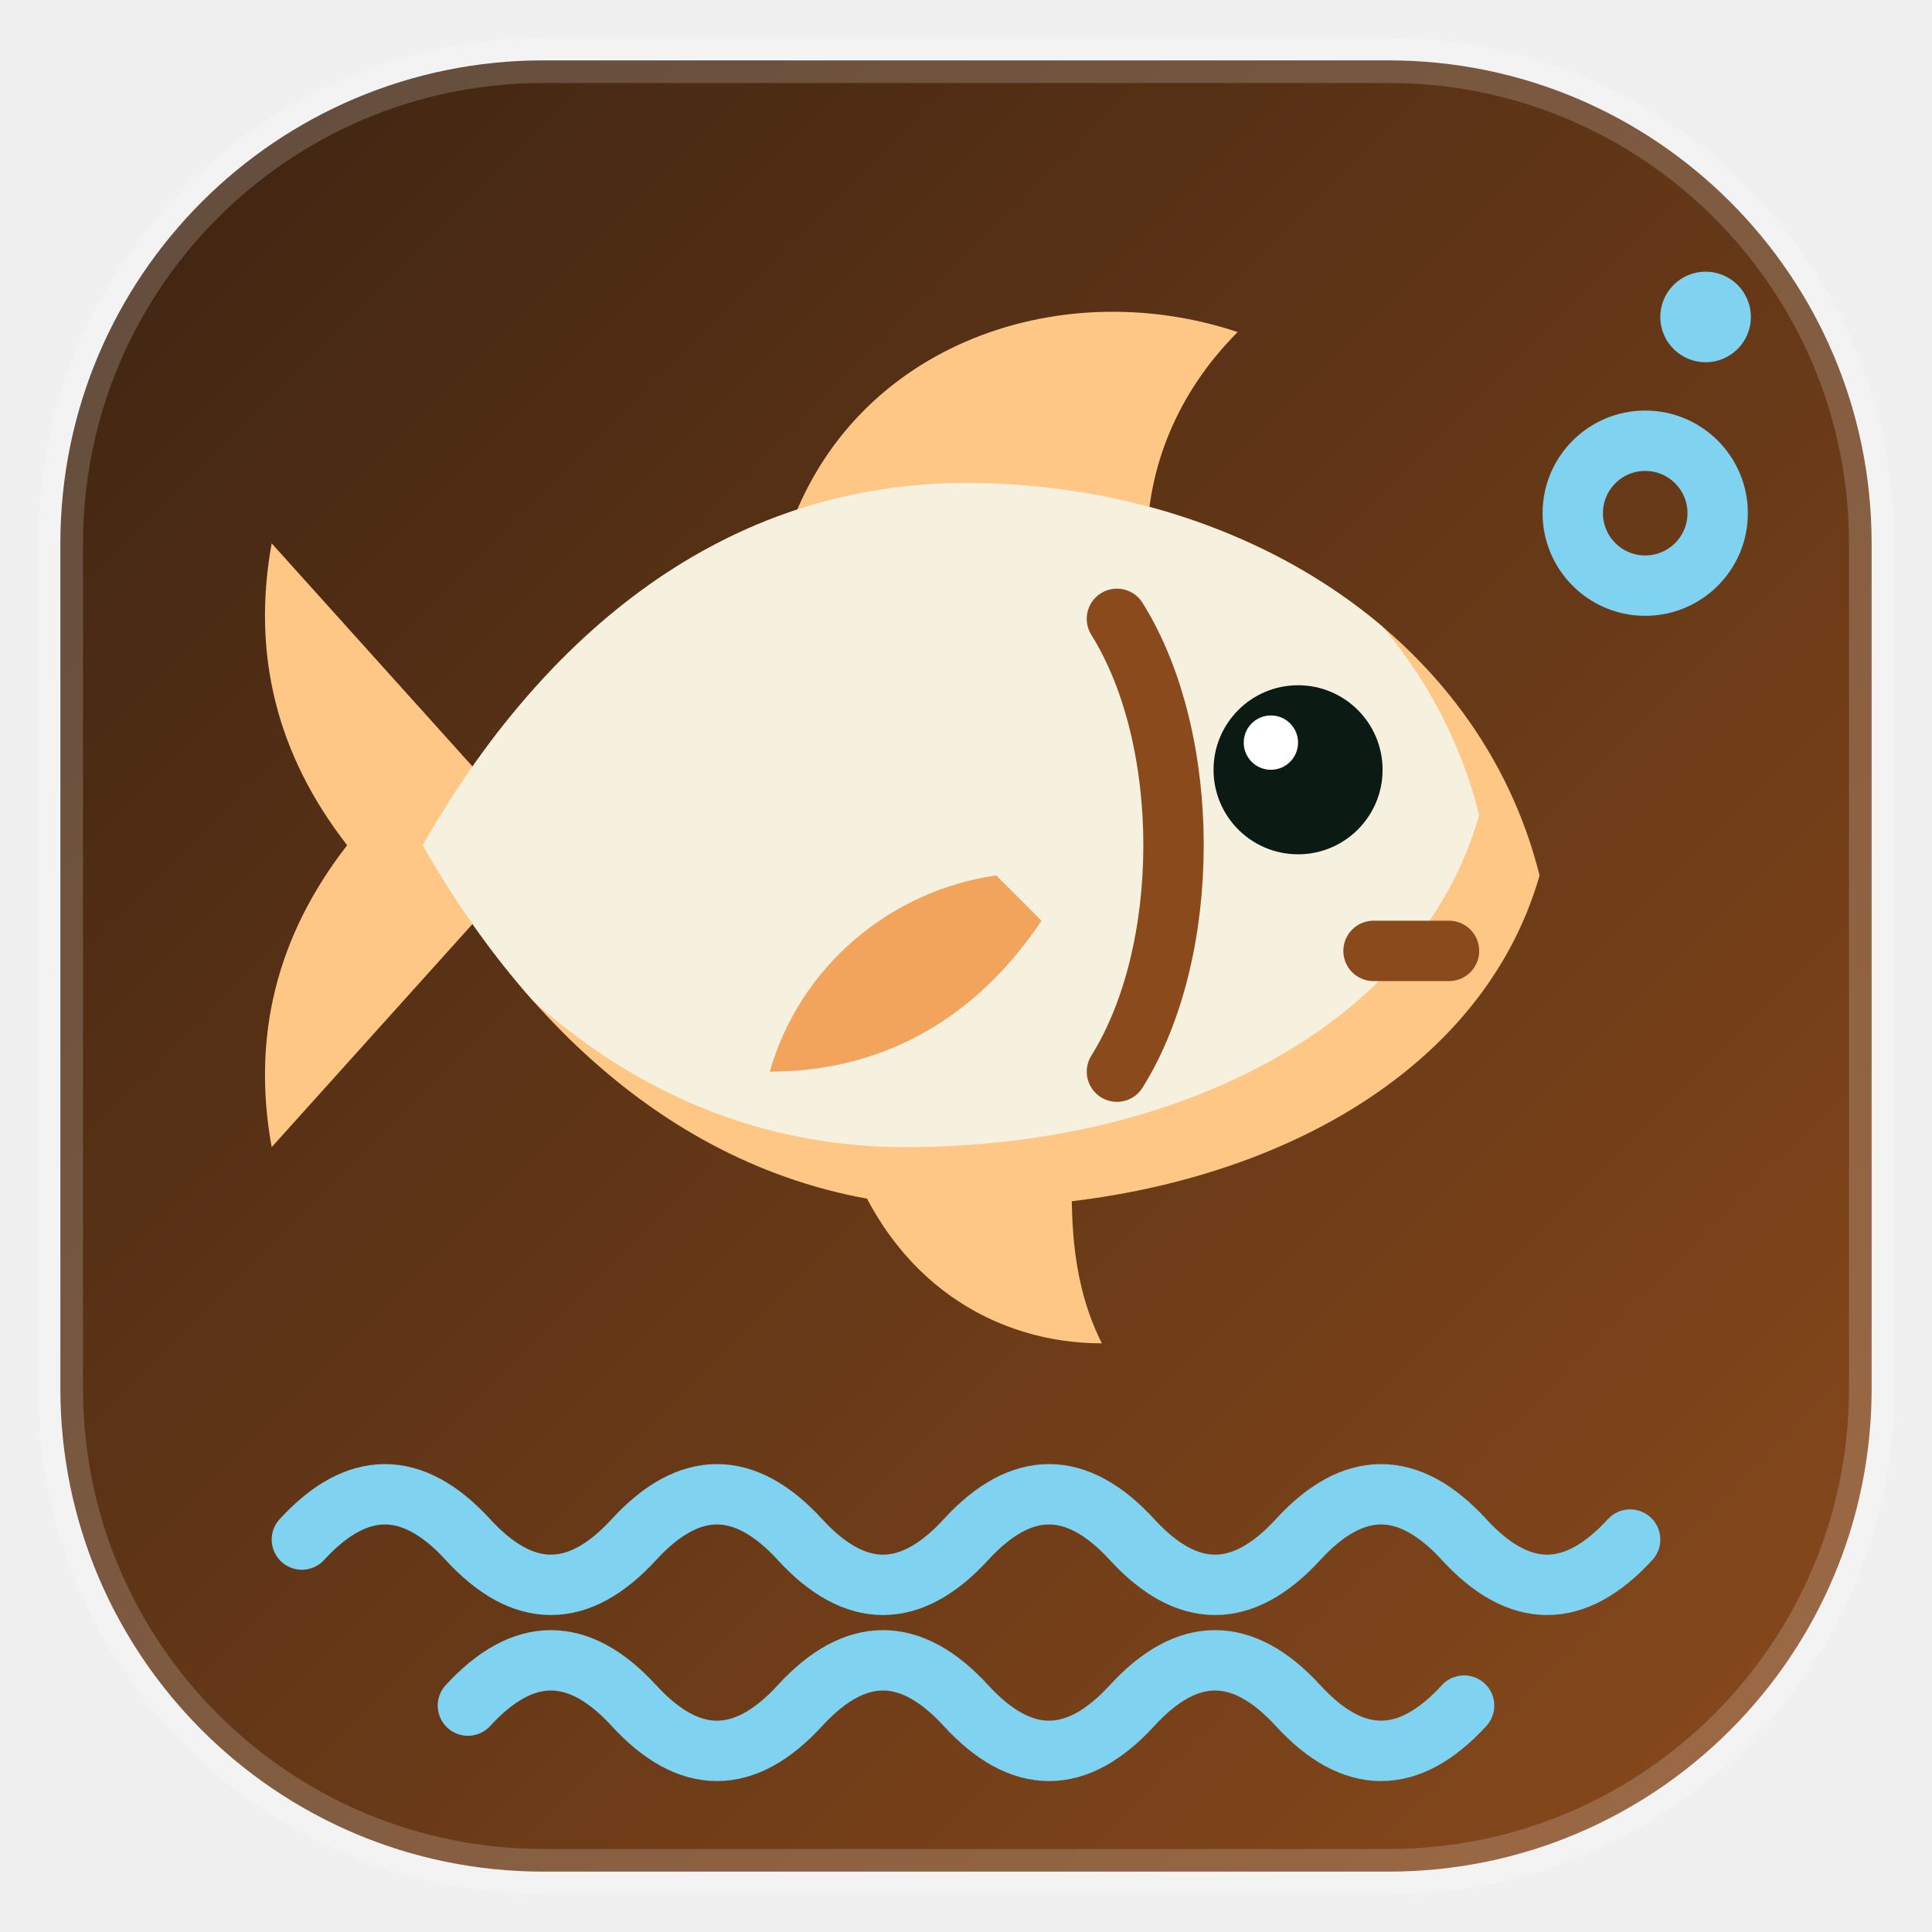
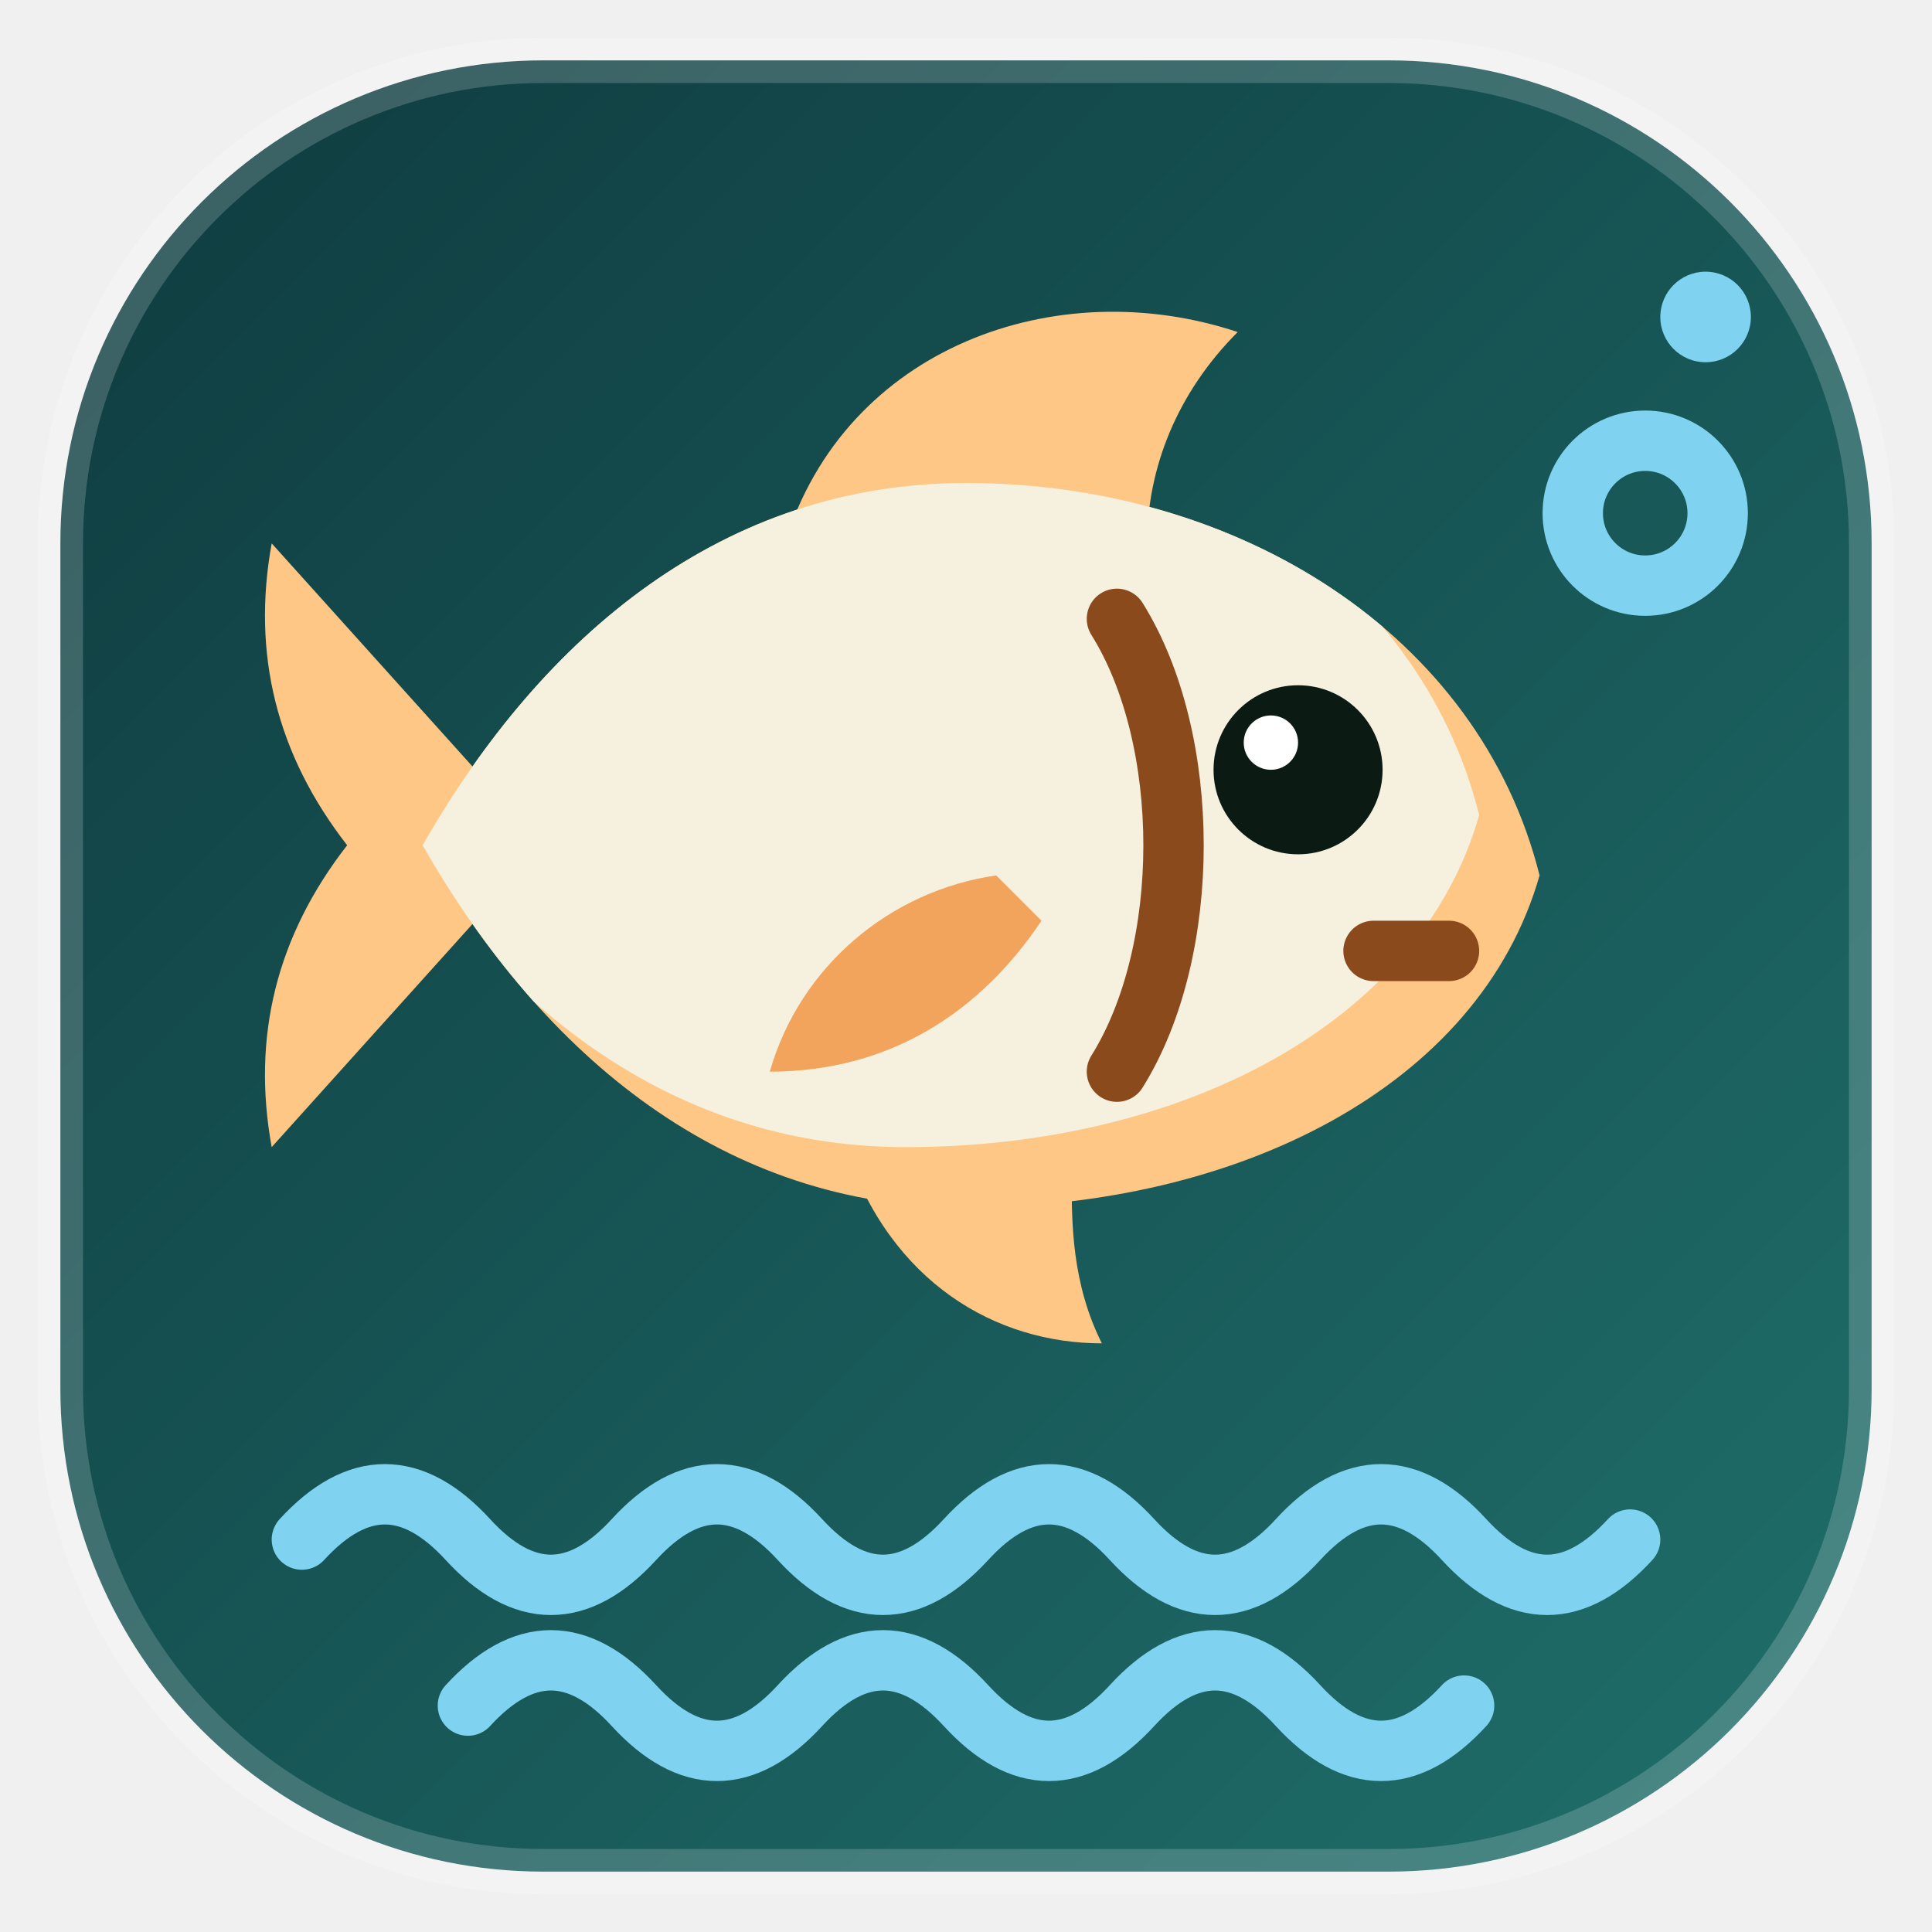
<svg xmlns="http://www.w3.org/2000/svg" width="64" height="64" viewBox="0 0 64 64" stroke-linecap="round" stroke-linejoin="round">
  <defs>
    <linearGradient id="fish-bg" x1="0" y1="0" x2="1" y2="1">
-       <stop offset="0" stop-color="#3d2412" />
-       <stop offset="1" stop-color="#8a4a1c" />
+       <stop offset="0" stop-color="#0f3b3f" />
+       <stop offset="1" stop-color="#1f6f6b" />
    </linearGradient>
    <clipPath id="fish-c">
      <path d="M51 29C49 21 41 16 32 16C24 16 18 21 14 28C18 35 24 40 32 40C41 40 49 36 51 29Z" />
    </clipPath>
  </defs>
  <rect x="2" y="2" width="60" height="60" rx="16" fill="url(#fish-bg)" stroke="#ffffff" stroke-opacity="0.18" stroke-width="1.5" />
  <path d="M10 51q2.75-3 5.5 0t5.5 0t5.5 0t5.5 0t5.5 0t5.5 0t5.5 0t5.5 0M15.5 56.5q2.75-3 5.5 0t5.5 0t5.5 0t5.5 0t5.5 0t5.5 0" fill="none" stroke="#7fd3f0" stroke-width="2" />
  <g fill="#ffc785">
    <path d="M18 28L9 18Q8 23.5 11.5 28Q8 32.5 9 38Z" />
    <path d="M26 18C28 11.5 35 9 41 11C39 13 38 15.5 38 18Z" />
    <path d="M28 38C29.5 42.5 33 44.5 36.5 44.5C35.5 42.5 35.5 40.5 35.5 39Z" />
  </g>
  <path d="M51 29C49 21 41 16 32 16C24 16 18 21 14 28C18 35 24 40 32 40C41 40 49 36 51 29Z" fill="#ffc785" />
  <g clip-path="url(#fish-c)">
    <path d="M51 29C49 21 41 16 32 16C24 16 18 21 14 28C18 35 24 40 32 40C41 40 49 36 51 29Z" transform="translate(-2 -2)" fill="#f6f1df" />
  </g>
  <path d="M37 20.5C39.5 24.5 39.5 31.5 37 35.5M48 31.5h-2.5" fill="none" stroke="#8a4a1c" stroke-width="2" />
  <path d="M33 29C29.5 29.5 26.5 32 25.5 35.5C29.5 35.5 32.5 33.5 34.5 30.5Z" fill="#f2a35c" />
  <circle cx="43" cy="25.5" r="2.8" fill="#0c1a14" />
  <circle cx="42.1" cy="24.6" r="0.9" fill="#ffffff" />
  <circle cx="54.5" cy="17" r="2.4" fill="none" stroke="#7fd3f0" stroke-width="2" />
  <circle cx="56.5" cy="10.5" r="1.5" fill="#7fd3f0" />
</svg>
